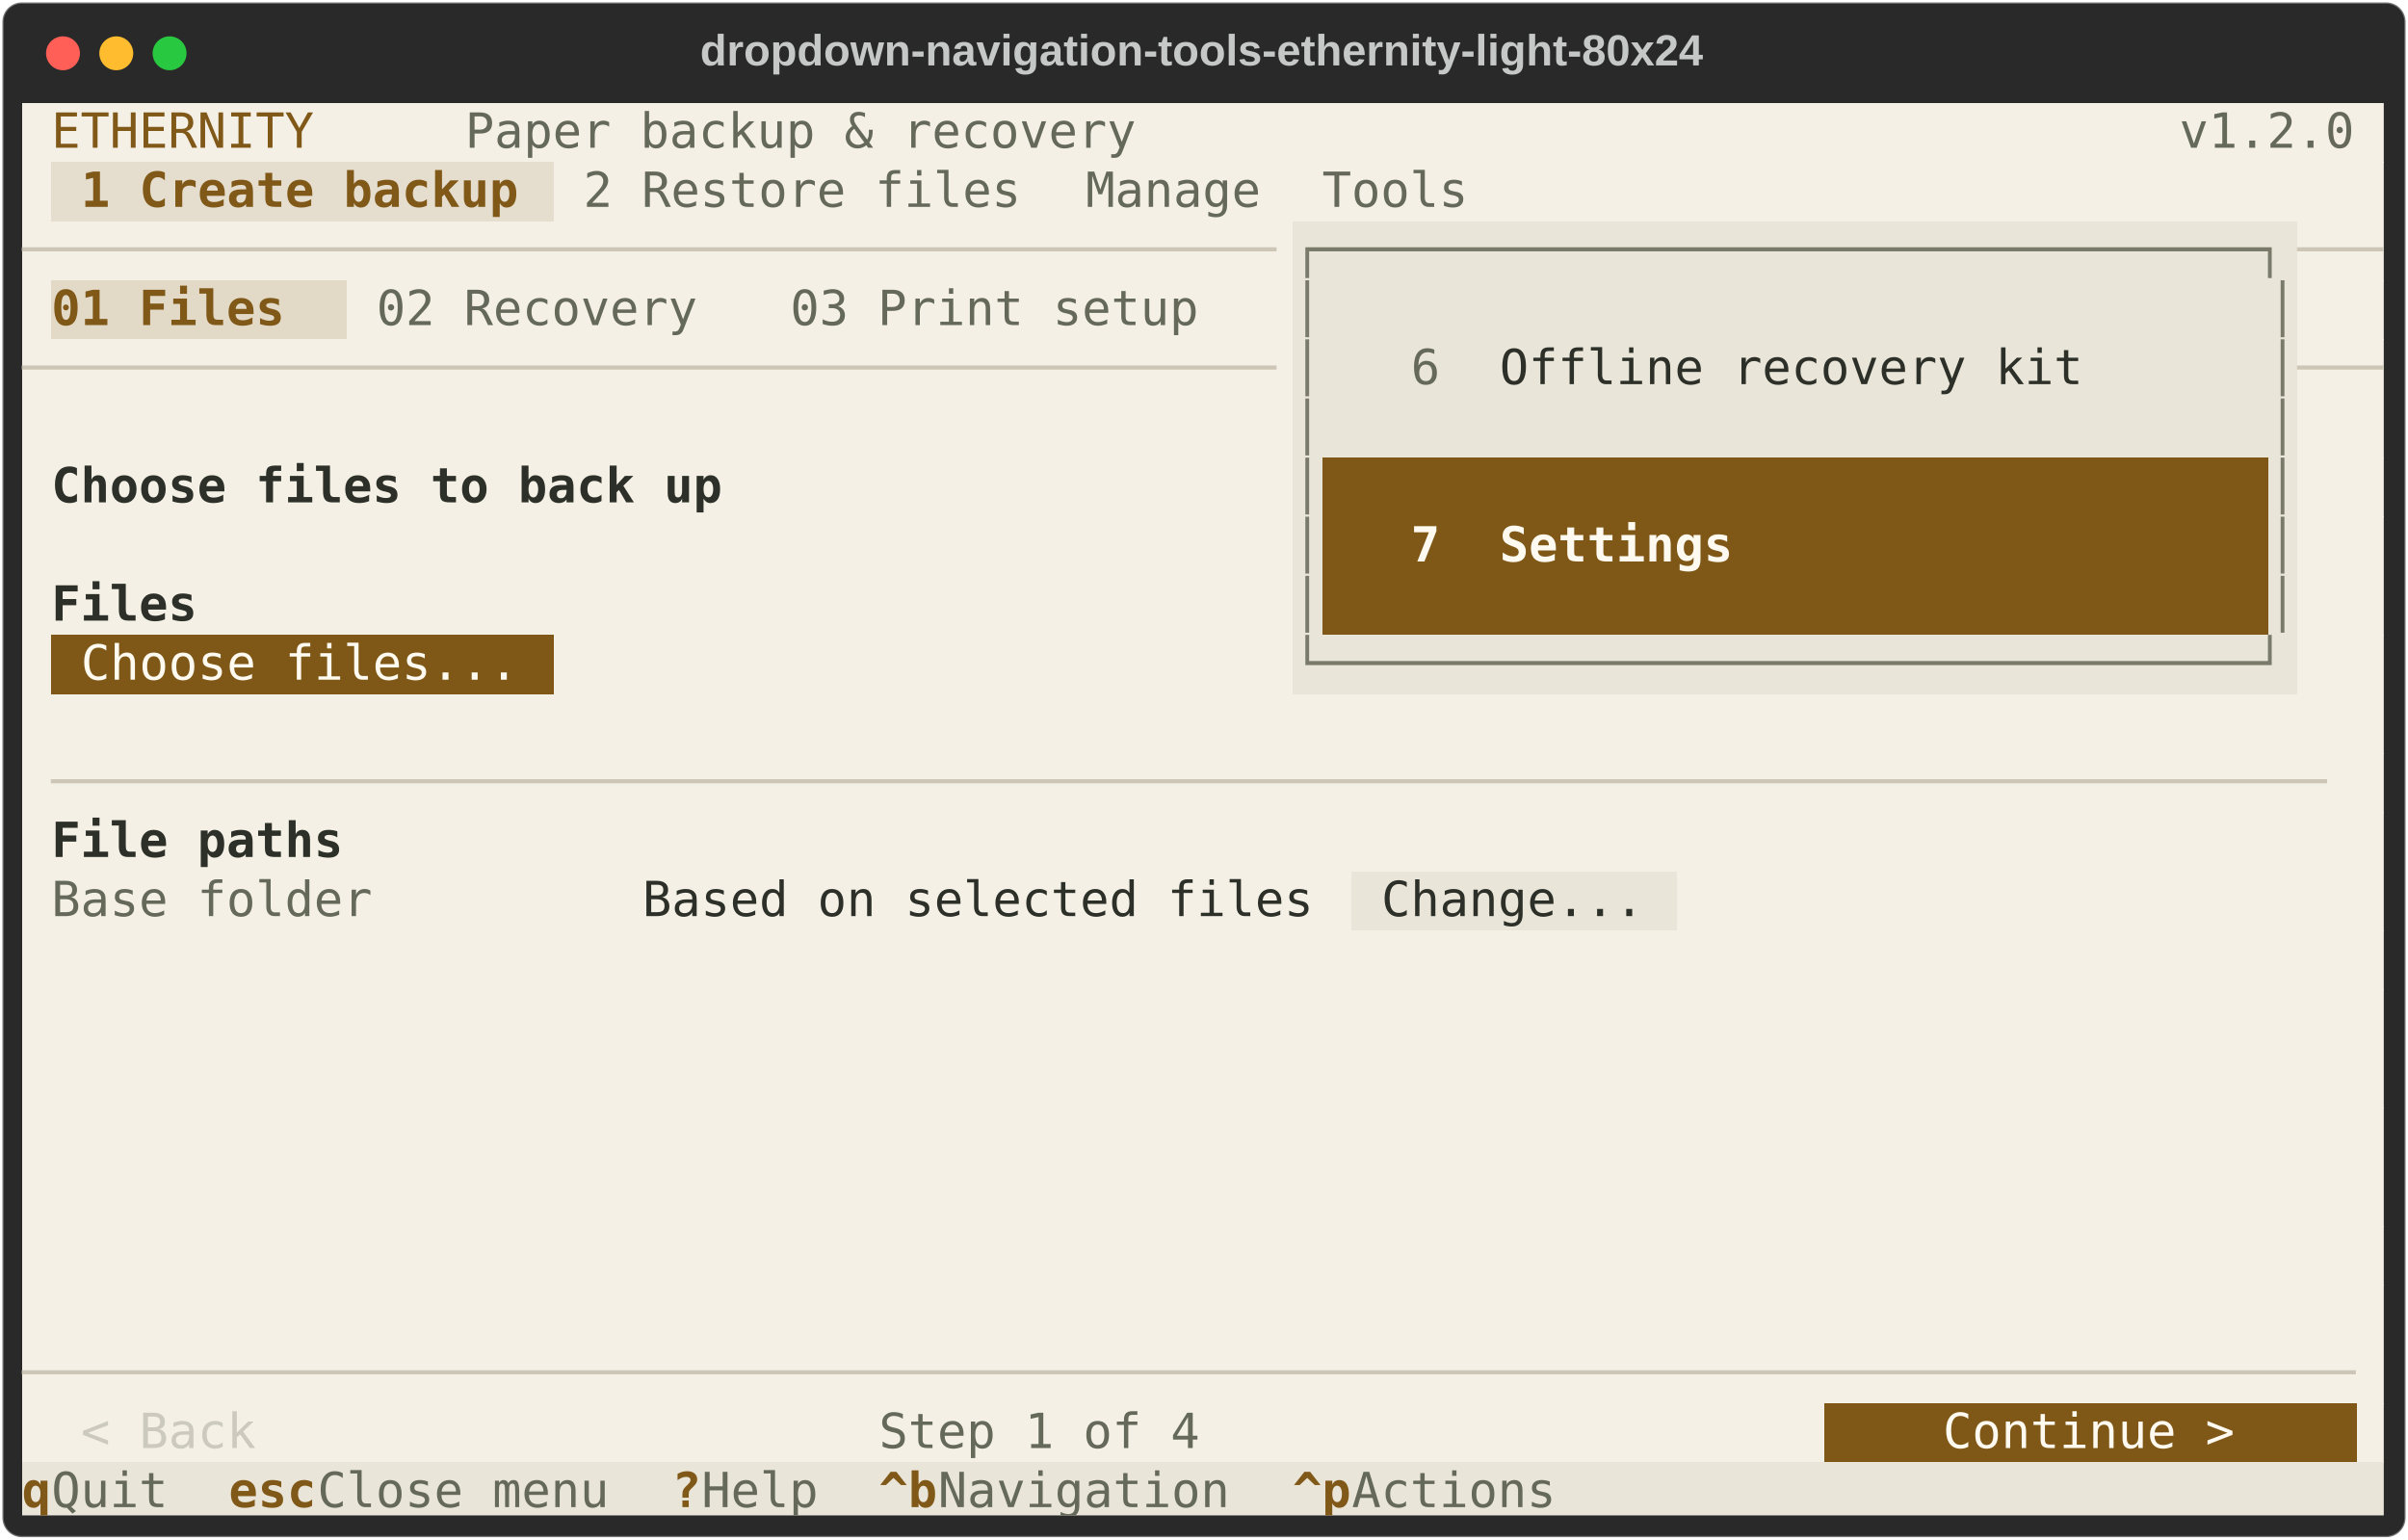
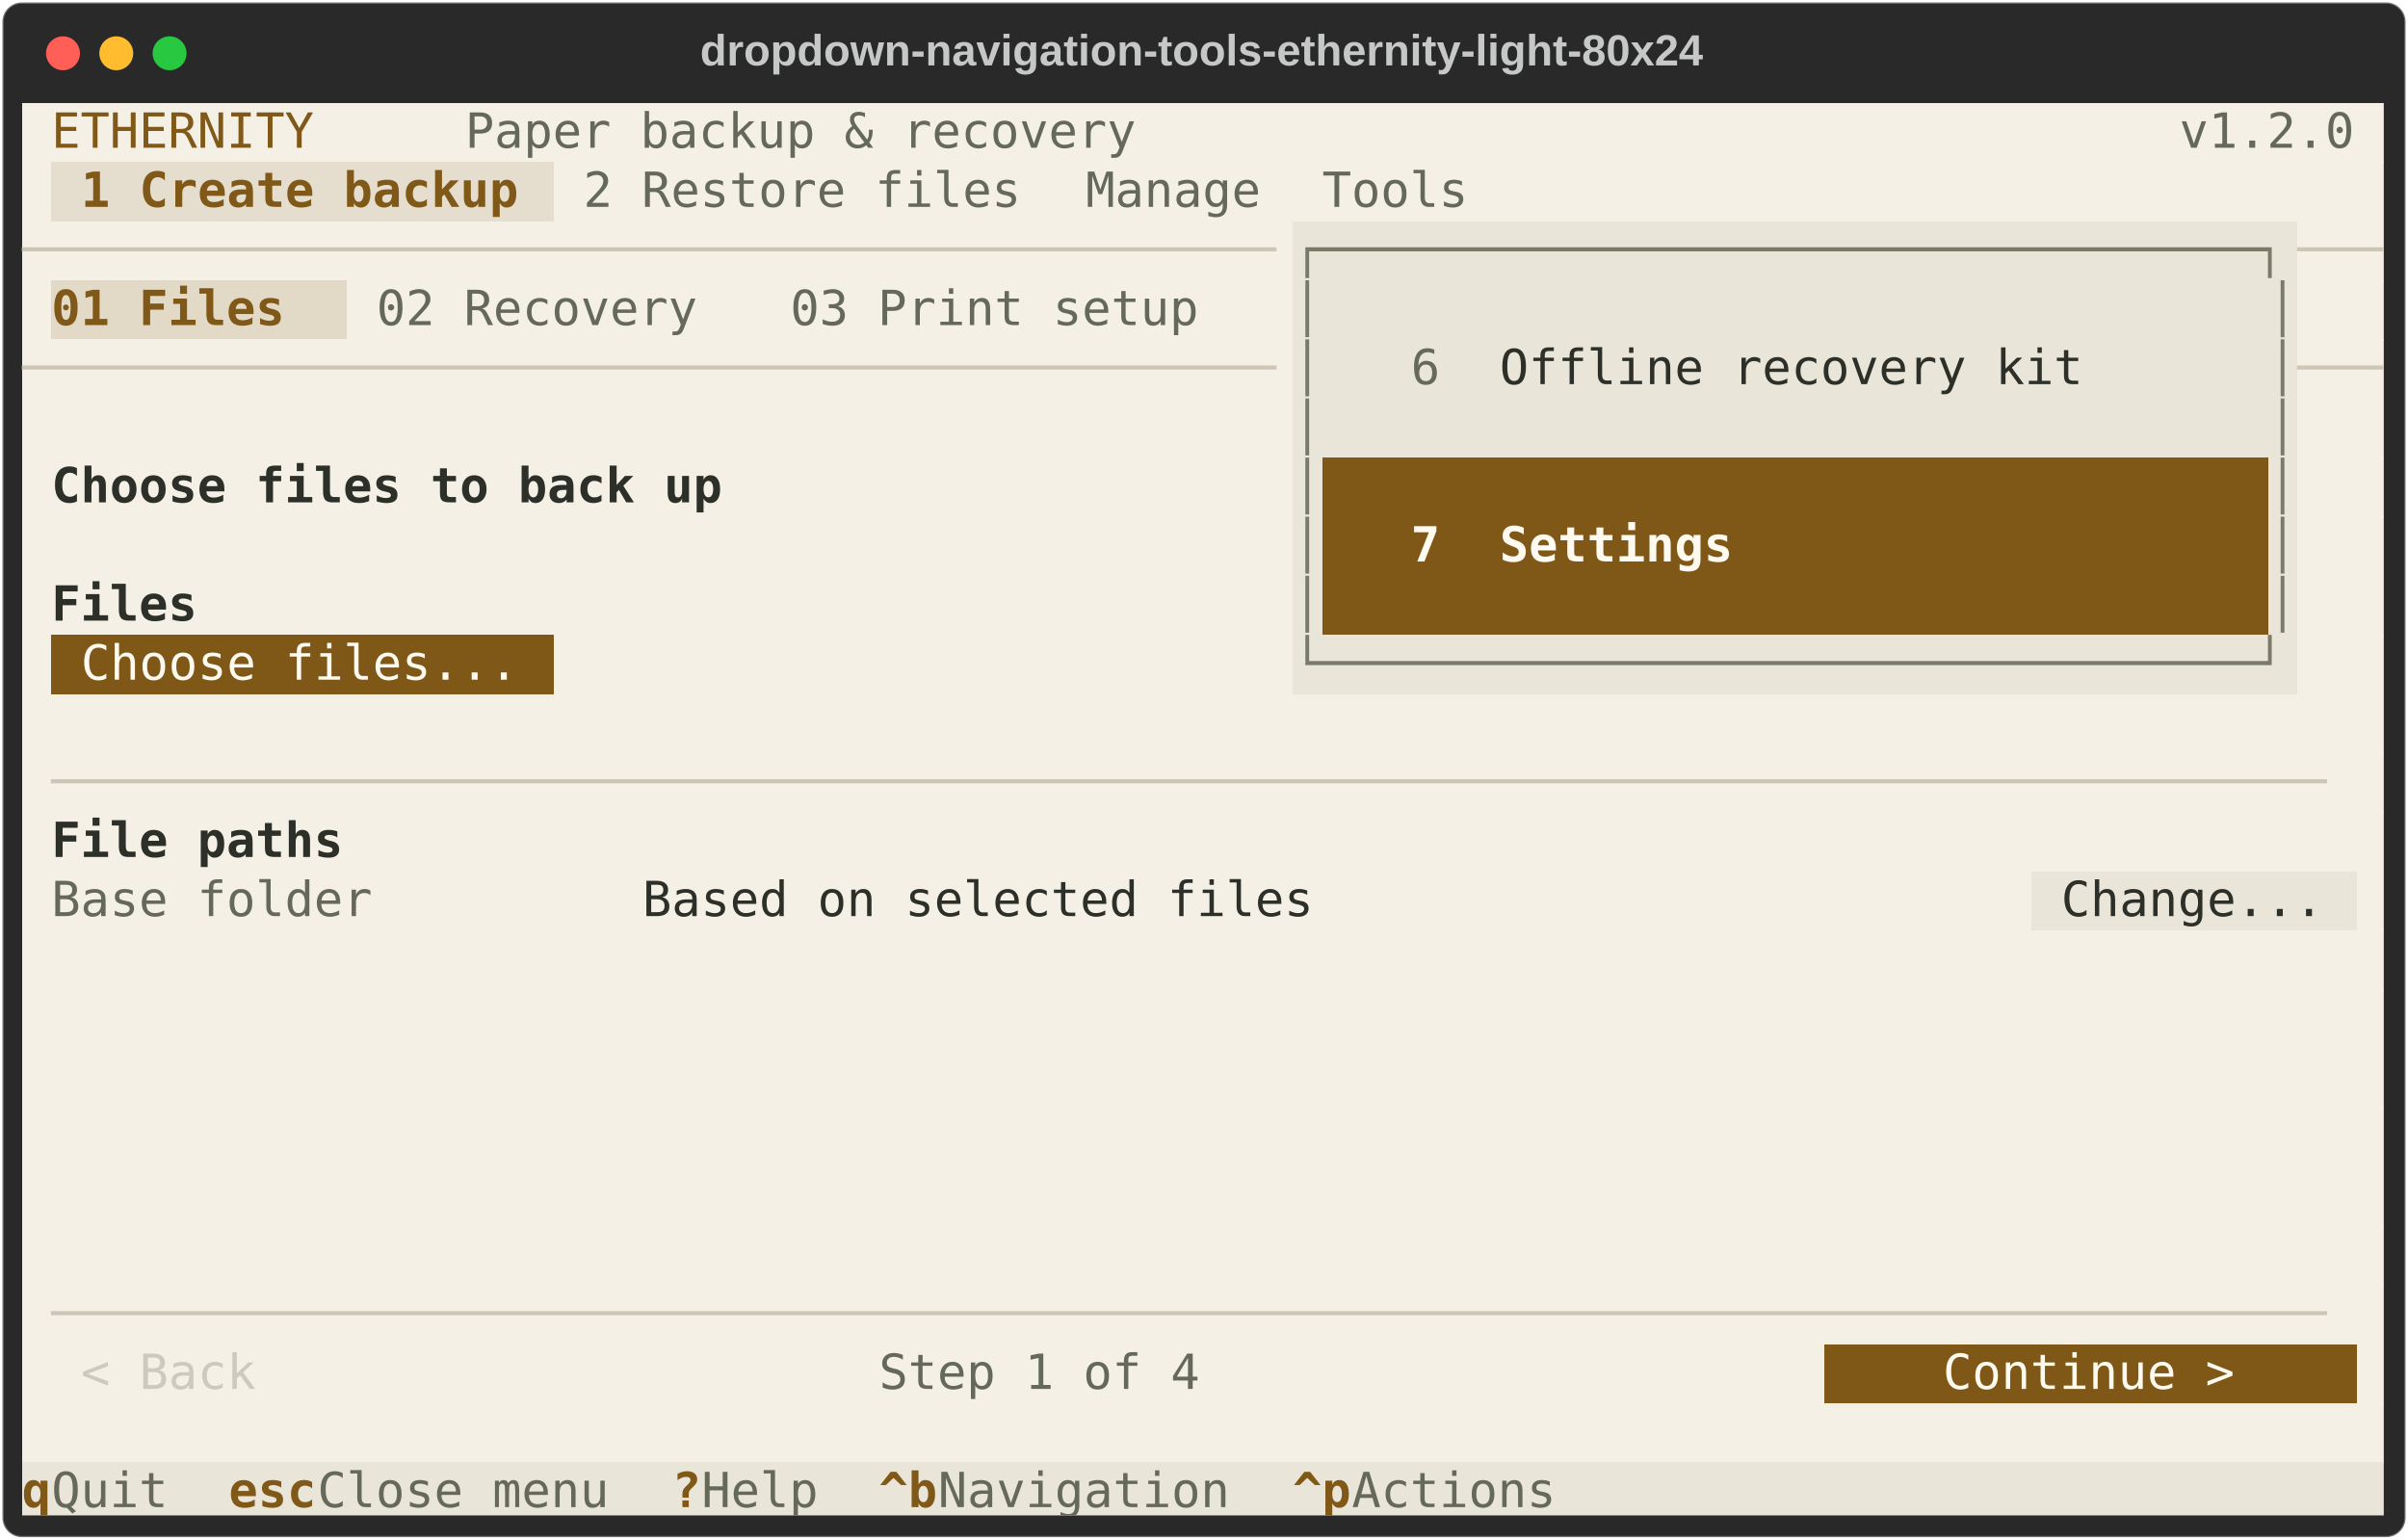
<svg xmlns="http://www.w3.org/2000/svg" class="rich-terminal" viewBox="0 0 994 635.6">
  <style>

    @font-face {
        font-family: "Fira Code";
        src: local("FiraCode-Regular"),
                url("https://cdnjs.cloudflare.com/ajax/libs/firacode/6.2.0/woff2/FiraCode-Regular.woff2") format("woff2"),
                url("https://cdnjs.cloudflare.com/ajax/libs/firacode/6.2.0/woff/FiraCode-Regular.woff") format("woff");
        font-style: normal;
        font-weight: 400;
    }
    @font-face {
        font-family: "Fira Code";
        src: local("FiraCode-Bold"),
                url("https://cdnjs.cloudflare.com/ajax/libs/firacode/6.2.0/woff2/FiraCode-Bold.woff2") format("woff2"),
                url("https://cdnjs.cloudflare.com/ajax/libs/firacode/6.2.0/woff/FiraCode-Bold.woff") format("woff");
        font-style: bold;
        font-weight: 700;
    }

    .terminal-matrix {
        font-family: Fira Code, monospace;
        font-size: 20px;
        line-height: 24.4px;
        font-variant-east-asian: full-width;
    }

    .terminal-title {
        font-size: 18px;
        font-weight: bold;
        font-family: arial;
    }

    .terminal-r1 { fill: #c5c8c6 }
.terminal-r2 { fill: #805818 }
.terminal-r3 { fill: #656959 }
.terminal-r4 { fill: #805818;font-weight: bold }
.terminal-r5 { fill: #cdc6b6 }
.terminal-r6 { fill: #797a69 }
.terminal-r7 { fill: #2c3028 }
.terminal-r8 { fill: #2c3028;font-weight: bold }
.terminal-r9 { fill: #fffaf0;font-weight: bold }
.terminal-r10 { fill: #fffaf0 }
.terminal-r11 { fill: #cccabe }
    </style>
  <defs>
    <clipPath id="terminal-clip-terminal">
      <rect x="0" y="0" width="975.0" height="584.6" />
    </clipPath>
    <clipPath id="terminal-line-0">
      <rect x="0" y="1.5" width="976" height="24.65" />
    </clipPath>
    <clipPath id="terminal-line-1">
      <rect x="0" y="25.9" width="976" height="24.65" />
    </clipPath>
    <clipPath id="terminal-line-2">
      <rect x="0" y="50.3" width="976" height="24.65" />
    </clipPath>
    <clipPath id="terminal-line-3">
      <rect x="0" y="74.7" width="976" height="24.65" />
    </clipPath>
    <clipPath id="terminal-line-4">
      <rect x="0" y="99.1" width="976" height="24.65" />
    </clipPath>
    <clipPath id="terminal-line-5">
      <rect x="0" y="123.5" width="976" height="24.65" />
    </clipPath>
    <clipPath id="terminal-line-6">
      <rect x="0" y="147.9" width="976" height="24.65" />
    </clipPath>
    <clipPath id="terminal-line-7">
      <rect x="0" y="172.3" width="976" height="24.65" />
    </clipPath>
    <clipPath id="terminal-line-8">
      <rect x="0" y="196.7" width="976" height="24.65" />
    </clipPath>
    <clipPath id="terminal-line-9">
      <rect x="0" y="221.1" width="976" height="24.65" />
    </clipPath>
    <clipPath id="terminal-line-10">
      <rect x="0" y="245.5" width="976" height="24.65" />
    </clipPath>
    <clipPath id="terminal-line-11">
      <rect x="0" y="269.9" width="976" height="24.65" />
    </clipPath>
    <clipPath id="terminal-line-12">
      <rect x="0" y="294.3" width="976" height="24.65" />
    </clipPath>
    <clipPath id="terminal-line-13">
      <rect x="0" y="318.7" width="976" height="24.65" />
    </clipPath>
    <clipPath id="terminal-line-14">
      <rect x="0" y="343.1" width="976" height="24.65" />
    </clipPath>
    <clipPath id="terminal-line-15">
      <rect x="0" y="367.5" width="976" height="24.65" />
    </clipPath>
    <clipPath id="terminal-line-16">
      <rect x="0" y="391.9" width="976" height="24.65" />
    </clipPath>
    <clipPath id="terminal-line-17">
      <rect x="0" y="416.3" width="976" height="24.65" />
    </clipPath>
    <clipPath id="terminal-line-18">
      <rect x="0" y="440.7" width="976" height="24.65" />
    </clipPath>
    <clipPath id="terminal-line-19">
      <rect x="0" y="465.1" width="976" height="24.65" />
    </clipPath>
    <clipPath id="terminal-line-20">
      <rect x="0" y="489.5" width="976" height="24.65" />
    </clipPath>
    <clipPath id="terminal-line-21">
      <rect x="0" y="513.9" width="976" height="24.65" />
    </clipPath>
    <clipPath id="terminal-line-22">
      <rect x="0" y="538.3" width="976" height="24.65" />
    </clipPath>
  </defs>
  <rect fill="#292929" stroke="rgba(255,255,255,0.35)" stroke-width="1" x="1" y="1" width="992" height="633.6" rx="8" />
  <text class="terminal-title" fill="#c5c8c6" text-anchor="middle" x="496" y="27">dropdown-navigation-tools-ethernity-light-80x24</text>
  <g transform="translate(26,22)">
    <circle cx="0" cy="0" r="7" fill="#ff5f57" />
    <circle cx="22" cy="0" r="7" fill="#febc2e" />
    <circle cx="44" cy="0" r="7" fill="#28c840" />
  </g>
  <g transform="translate(9, 41)" clip-path="url(#terminal-clip-terminal)">
    <rect fill="#f4f0e6" x="0" y="1.5" width="12.2" height="24.65" shape-rendering="crispEdges" />
    <rect fill="#f4f0e6" x="12.2" y="1.5" width="109.8" height="24.65" shape-rendering="crispEdges" />
    <rect fill="#f4f0e6" x="122" y="1.5" width="61" height="24.65" shape-rendering="crispEdges" />
    <rect fill="#f4f0e6" x="183" y="1.5" width="280.6" height="24.65" shape-rendering="crispEdges" />
    <rect fill="#f4f0e6" x="463.6" y="1.5" width="427" height="24.65" shape-rendering="crispEdges" />
    <rect fill="#f4f0e6" x="890.6" y="1.5" width="73.2" height="24.65" shape-rendering="crispEdges" />
    <rect fill="#f4f0e6" x="963.8" y="1.5" width="12.2" height="24.65" shape-rendering="crispEdges" />
    <rect fill="#f4f0e6" x="0" y="25.9" width="12.2" height="24.65" shape-rendering="crispEdges" />
    <rect fill="#e5ddcd" x="12.2" y="25.9" width="12.2" height="24.65" shape-rendering="crispEdges" />
    <rect fill="#e5ddcd" x="24.4" y="25.9" width="183" height="24.65" shape-rendering="crispEdges" />
    <rect fill="#e5ddcd" x="207.4" y="25.9" width="12.2" height="24.65" shape-rendering="crispEdges" />
    <rect fill="#f4f0e6" x="219.6" y="25.9" width="12.2" height="24.65" shape-rendering="crispEdges" />
    <rect fill="#f4f0e6" x="231.8" y="25.9" width="183" height="24.65" shape-rendering="crispEdges" />
    <rect fill="#f4f0e6" x="414.8" y="25.9" width="24.4" height="24.65" shape-rendering="crispEdges" />
    <rect fill="#f4f0e6" x="439.2" y="25.9" width="73.2" height="24.65" shape-rendering="crispEdges" />
    <rect fill="#f4f0e6" x="512.4" y="25.9" width="24.4" height="24.65" shape-rendering="crispEdges" />
    <rect fill="#f4f0e6" x="536.8" y="25.9" width="61" height="24.65" shape-rendering="crispEdges" />
    <rect fill="#f4f0e6" x="597.8" y="25.9" width="378.2" height="24.65" shape-rendering="crispEdges" />
    <rect fill="#f4f0e6" x="0" y="50.3" width="524.6" height="24.65" shape-rendering="crispEdges" />
    <rect fill="#eae5d9" x="524.6" y="50.3" width="414.8" height="24.65" shape-rendering="crispEdges" />
    <rect fill="#f4f0e6" x="939.4" y="50.3" width="36.6" height="24.65" shape-rendering="crispEdges" />
    <rect fill="#f4f0e6" x="0" y="74.7" width="12.2" height="24.65" shape-rendering="crispEdges" />
    <rect fill="#e2d9c7" x="12.2" y="74.7" width="97.6" height="24.65" shape-rendering="crispEdges" />
    <rect fill="#e2d9c7" x="109.8" y="74.7" width="24.4" height="24.65" shape-rendering="crispEdges" />
    <rect fill="#f4f0e6" x="134.2" y="74.7" width="12.2" height="24.65" shape-rendering="crispEdges" />
    <rect fill="#f4f0e6" x="146.4" y="74.7" width="134.2" height="24.65" shape-rendering="crispEdges" />
    <rect fill="#f4f0e6" x="280.6" y="74.7" width="24.4" height="24.65" shape-rendering="crispEdges" />
    <rect fill="#f4f0e6" x="305" y="74.7" width="12.2" height="24.65" shape-rendering="crispEdges" />
    <rect fill="#f4f0e6" x="317.2" y="74.7" width="170.8" height="24.65" shape-rendering="crispEdges" />
    <rect fill="#f4f0e6" x="488" y="74.7" width="24.4" height="24.65" shape-rendering="crispEdges" />
    <rect fill="#f4f0e6" x="512.4" y="74.7" width="12.2" height="24.65" shape-rendering="crispEdges" />
    <rect fill="#eae5d9" x="524.6" y="74.7" width="12.2" height="24.65" shape-rendering="crispEdges" />
    <rect fill="#eae5d9" x="536.8" y="74.7" width="390.4" height="24.65" shape-rendering="crispEdges" />
    <rect fill="#eae5d9" x="927.2" y="74.7" width="12.2" height="24.65" shape-rendering="crispEdges" />
    <rect fill="#f4f0e6" x="939.4" y="74.7" width="36.6" height="24.65" shape-rendering="crispEdges" />
    <rect fill="#f4f0e6" x="0" y="99.1" width="524.6" height="24.65" shape-rendering="crispEdges" />
    <rect fill="#eae5d9" x="524.6" y="99.1" width="12.2" height="24.65" shape-rendering="crispEdges" />
    <rect fill="#eae5d9" x="536.8" y="99.1" width="12.2" height="24.65" shape-rendering="crispEdges" />
    <rect fill="#eae5d9" x="549" y="99.1" width="0" height="24.65" shape-rendering="crispEdges" />
    <rect fill="#eae5d9" x="549" y="99.1" width="24.4" height="24.65" shape-rendering="crispEdges" />
    <rect fill="#eae5d9" x="573.4" y="99.1" width="12.2" height="24.65" shape-rendering="crispEdges" />
    <rect fill="#eae5d9" x="585.6" y="99.1" width="24.4" height="24.65" shape-rendering="crispEdges" />
    <rect fill="#eae5d9" x="610" y="99.1" width="244" height="24.65" shape-rendering="crispEdges" />
    <rect fill="#eae5d9" x="854" y="99.1" width="24.4" height="24.65" shape-rendering="crispEdges" />
    <rect fill="#eae5d9" x="878.4" y="99.1" width="12.2" height="24.65" shape-rendering="crispEdges" />
    <rect fill="#eae5d9" x="890.6" y="99.1" width="0" height="24.65" shape-rendering="crispEdges" />
    <rect fill="#eae5d9" x="890.6" y="99.1" width="24.4" height="24.65" shape-rendering="crispEdges" />
    <rect fill="#eae5d9" x="915" y="99.1" width="12.2" height="24.65" shape-rendering="crispEdges" />
    <rect fill="#eae5d9" x="927.2" y="99.1" width="12.2" height="24.65" shape-rendering="crispEdges" />
    <rect fill="#f4f0e6" x="939.4" y="99.1" width="36.6" height="24.65" shape-rendering="crispEdges" />
    <rect fill="#f4f0e6" x="0" y="123.5" width="524.6" height="24.65" shape-rendering="crispEdges" />
    <rect fill="#eae5d9" x="524.6" y="123.5" width="12.2" height="24.65" shape-rendering="crispEdges" />
    <rect fill="#eae5d9" x="536.8" y="123.5" width="390.4" height="24.65" shape-rendering="crispEdges" />
    <rect fill="#eae5d9" x="927.2" y="123.5" width="12.2" height="24.65" shape-rendering="crispEdges" />
    <rect fill="#f4f0e6" x="939.4" y="123.5" width="36.6" height="24.65" shape-rendering="crispEdges" />
    <rect fill="#f4f0e6" x="0" y="147.9" width="12.2" height="24.65" shape-rendering="crispEdges" />
    <rect fill="#f4f0e6" x="12.2" y="147.9" width="280.6" height="24.65" shape-rendering="crispEdges" />
    <rect fill="#f4f0e6" x="292.8" y="147.9" width="231.8" height="24.65" shape-rendering="crispEdges" />
    <rect fill="#eae5d9" x="524.6" y="147.9" width="12.2" height="24.65" shape-rendering="crispEdges" />
    <rect fill="#7f5818" x="536.8" y="147.9" width="390.4" height="24.65" shape-rendering="crispEdges" />
    <rect fill="#eae5d9" x="927.2" y="147.9" width="12.2" height="24.65" shape-rendering="crispEdges" />
    <rect fill="#f4f0e6" x="939.4" y="147.9" width="36.6" height="24.65" shape-rendering="crispEdges" />
    <rect fill="#f4f0e6" x="0" y="172.3" width="524.6" height="24.65" shape-rendering="crispEdges" />
    <rect fill="#eae5d9" x="524.6" y="172.3" width="12.2" height="24.65" shape-rendering="crispEdges" />
    <rect fill="#7f5818" x="536.8" y="172.3" width="12.2" height="24.65" shape-rendering="crispEdges" />
    <rect fill="#7f5818" x="549" y="172.3" width="0" height="24.65" shape-rendering="crispEdges" />
    <rect fill="#7f5818" x="549" y="172.3" width="24.4" height="24.65" shape-rendering="crispEdges" />
    <rect fill="#7f5818" x="573.4" y="172.3" width="12.2" height="24.65" shape-rendering="crispEdges" />
    <rect fill="#7f5818" x="585.6" y="172.3" width="24.4" height="24.65" shape-rendering="crispEdges" />
    <rect fill="#7f5818" x="610" y="172.3" width="97.6" height="24.65" shape-rendering="crispEdges" />
    <rect fill="#7f5818" x="707.6" y="172.3" width="183" height="24.65" shape-rendering="crispEdges" />
    <rect fill="#7f5818" x="890.6" y="172.3" width="0" height="24.65" shape-rendering="crispEdges" />
    <rect fill="#7f5818" x="890.6" y="172.3" width="24.4" height="24.65" shape-rendering="crispEdges" />
    <rect fill="#7f5818" x="915" y="172.3" width="12.2" height="24.65" shape-rendering="crispEdges" />
    <rect fill="#eae5d9" x="927.2" y="172.3" width="12.2" height="24.65" shape-rendering="crispEdges" />
    <rect fill="#f4f0e6" x="939.4" y="172.3" width="36.6" height="24.65" shape-rendering="crispEdges" />
    <rect fill="#f4f0e6" x="0" y="196.7" width="12.2" height="24.65" shape-rendering="crispEdges" />
    <rect fill="#f4f0e6" x="12.2" y="196.7" width="61" height="24.65" shape-rendering="crispEdges" />
    <rect fill="#f4f0e6" x="73.2" y="196.7" width="451.4" height="24.65" shape-rendering="crispEdges" />
    <rect fill="#eae5d9" x="524.6" y="196.7" width="12.2" height="24.65" shape-rendering="crispEdges" />
    <rect fill="#7f5818" x="536.8" y="196.7" width="390.4" height="24.65" shape-rendering="crispEdges" />
    <rect fill="#eae5d9" x="927.2" y="196.7" width="12.2" height="24.65" shape-rendering="crispEdges" />
    <rect fill="#f4f0e6" x="939.4" y="196.7" width="36.6" height="24.65" shape-rendering="crispEdges" />
    <rect fill="#f4f0e6" x="0" y="221.1" width="12.2" height="24.65" shape-rendering="crispEdges" />
    <rect fill="#7f5818" x="12.2" y="221.1" width="12.2" height="24.65" shape-rendering="crispEdges" />
    <rect fill="#7f5818" x="24.4" y="221.1" width="183" height="24.65" shape-rendering="crispEdges" />
    <rect fill="#7f5818" x="207.4" y="221.1" width="12.2" height="24.65" shape-rendering="crispEdges" />
    <rect fill="#f4f0e6" x="219.6" y="221.1" width="0" height="24.65" shape-rendering="crispEdges" />
    <rect fill="#f4f0e6" x="219.6" y="221.1" width="305" height="24.65" shape-rendering="crispEdges" />
    <rect fill="#eae5d9" x="524.6" y="221.1" width="414.8" height="24.65" shape-rendering="crispEdges" />
    <rect fill="#f4f0e6" x="939.4" y="221.1" width="36.6" height="24.65" shape-rendering="crispEdges" />
    <rect fill="#f4f0e6" x="0" y="245.5" width="976" height="24.65" shape-rendering="crispEdges" />
    <rect fill="#f4f0e6" x="0" y="269.9" width="12.2" height="24.65" shape-rendering="crispEdges" />
    <rect fill="#f4f0e6" x="12.2" y="269.9" width="951.6" height="24.65" shape-rendering="crispEdges" />
    <rect fill="#f4f0e6" x="963.8" y="269.9" width="12.2" height="24.65" shape-rendering="crispEdges" />
    <rect fill="#f4f0e6" x="0" y="294.3" width="12.2" height="24.65" shape-rendering="crispEdges" />
    <rect fill="#f4f0e6" x="12.2" y="294.3" width="122" height="24.65" shape-rendering="crispEdges" />
    <rect fill="#f4f0e6" x="134.2" y="294.3" width="841.8" height="24.65" shape-rendering="crispEdges" />
    <rect fill="#f4f0e6" x="0" y="318.7" width="12.2" height="24.65" shape-rendering="crispEdges" />
    <rect fill="#f4f0e6" x="12.2" y="318.7" width="134.2" height="24.65" shape-rendering="crispEdges" />
    <rect fill="#f4f0e6" x="146.4" y="318.7" width="85.4" height="24.65" shape-rendering="crispEdges" />
    <rect fill="#f4f0e6" x="231.8" y="318.7" width="24.4" height="24.65" shape-rendering="crispEdges" />
    <rect fill="#f4f0e6" x="256.2" y="318.7" width="280.6" height="24.65" shape-rendering="crispEdges" />
-     <rect fill="#f4f0e6" x="536.8" y="318.7" width="12.2" height="24.65" shape-rendering="crispEdges" />
-     <rect fill="#eae5d9" x="549" y="318.7" width="12.2" height="24.65" shape-rendering="crispEdges" />
-     <rect fill="#eae5d9" x="561.2" y="318.7" width="109.8" height="24.65" shape-rendering="crispEdges" />
-     <rect fill="#eae5d9" x="671" y="318.7" width="12.2" height="24.65" shape-rendering="crispEdges" />
-     <rect fill="#f4f0e6" x="683.2" y="318.7" width="292.8" height="24.65" shape-rendering="crispEdges" />
+     <rect fill="#f4f0e6" x="536.8" y="318.7" width="280.6" height="24.65" shape-rendering="crispEdges" />
+     <rect fill="#f4f0e6" x="817.4" y="318.7" width="12.2" height="24.65" shape-rendering="crispEdges" />
+     <rect fill="#eae5d9" x="829.6" y="318.7" width="12.2" height="24.65" shape-rendering="crispEdges" />
+     <rect fill="#eae5d9" x="841.8" y="318.7" width="109.8" height="24.65" shape-rendering="crispEdges" />
+     <rect fill="#eae5d9" x="951.6" y="318.7" width="12.2" height="24.65" shape-rendering="crispEdges" />
+     <rect fill="#f4f0e6" x="963.8" y="318.7" width="12.2" height="24.65" shape-rendering="crispEdges" />
    <rect fill="#f4f0e6" x="0" y="343.1" width="976" height="24.65" shape-rendering="crispEdges" />
    <rect fill="#f4f0e6" x="0" y="367.5" width="976" height="24.65" shape-rendering="crispEdges" />
    <rect fill="#f4f0e6" x="0" y="391.9" width="976" height="24.65" shape-rendering="crispEdges" />
    <rect fill="#f4f0e6" x="0" y="416.3" width="976" height="24.65" shape-rendering="crispEdges" />
    <rect fill="#f4f0e6" x="0" y="440.7" width="976" height="24.65" shape-rendering="crispEdges" />
    <rect fill="#f4f0e6" x="0" y="465.1" width="976" height="24.65" shape-rendering="crispEdges" />
-     <rect fill="#f4f0e6" x="0" y="489.5" width="976" height="24.65" shape-rendering="crispEdges" />
-     <rect fill="#f4f0e6" x="0" y="513.9" width="976" height="24.65" shape-rendering="crispEdges" />
-     <rect fill="#f4f0e6" x="0" y="538.3" width="24.4" height="24.65" shape-rendering="crispEdges" />
-     <rect fill="#f4f0e6" x="24.4" y="538.3" width="73.2" height="24.65" shape-rendering="crispEdges" />
-     <rect fill="#f4f0e6" x="97.6" y="538.3" width="12.2" height="24.65" shape-rendering="crispEdges" />
-     <rect fill="#f4f0e6" x="109.8" y="538.3" width="0" height="24.65" shape-rendering="crispEdges" />
-     <rect fill="#f4f0e6" x="109.8" y="538.3" width="244" height="24.65" shape-rendering="crispEdges" />
-     <rect fill="#f4f0e6" x="353.8" y="538.3" width="134.2" height="24.65" shape-rendering="crispEdges" />
-     <rect fill="#f4f0e6" x="488" y="538.3" width="0" height="24.65" shape-rendering="crispEdges" />
-     <rect fill="#f4f0e6" x="488" y="538.3" width="256.2" height="24.65" shape-rendering="crispEdges" />
-     <rect fill="#7f5818" x="744.2" y="538.3" width="48.8" height="24.65" shape-rendering="crispEdges" />
-     <rect fill="#7f5818" x="793" y="538.3" width="122" height="24.65" shape-rendering="crispEdges" />
-     <rect fill="#7f5818" x="915" y="538.3" width="48.8" height="24.65" shape-rendering="crispEdges" />
-     <rect fill="#f4f0e6" x="963.8" y="538.3" width="12.2" height="24.65" shape-rendering="crispEdges" />
+     <rect fill="#f4f0e6" x="0" y="489.5" width="12.2" height="24.65" shape-rendering="crispEdges" />
+     <rect fill="#f4f0e6" x="12.2" y="489.5" width="951.6" height="24.65" shape-rendering="crispEdges" />
+     <rect fill="#f4f0e6" x="963.8" y="489.5" width="12.2" height="24.65" shape-rendering="crispEdges" />
+     <rect fill="#f4f0e6" x="0" y="513.9" width="24.4" height="24.65" shape-rendering="crispEdges" />
+     <rect fill="#f4f0e6" x="24.4" y="513.9" width="73.2" height="24.65" shape-rendering="crispEdges" />
+     <rect fill="#f4f0e6" x="97.6" y="513.9" width="12.2" height="24.65" shape-rendering="crispEdges" />
+     <rect fill="#f4f0e6" x="109.8" y="513.9" width="0" height="24.65" shape-rendering="crispEdges" />
+     <rect fill="#f4f0e6" x="109.8" y="513.9" width="244" height="24.65" shape-rendering="crispEdges" />
+     <rect fill="#f4f0e6" x="353.8" y="513.9" width="134.2" height="24.65" shape-rendering="crispEdges" />
+     <rect fill="#f4f0e6" x="488" y="513.9" width="0" height="24.65" shape-rendering="crispEdges" />
+     <rect fill="#f4f0e6" x="488" y="513.9" width="256.2" height="24.65" shape-rendering="crispEdges" />
+     <rect fill="#7f5818" x="744.2" y="513.9" width="48.8" height="24.65" shape-rendering="crispEdges" />
+     <rect fill="#7f5818" x="793" y="513.9" width="122" height="24.65" shape-rendering="crispEdges" />
+     <rect fill="#7f5818" x="915" y="513.9" width="48.8" height="24.65" shape-rendering="crispEdges" />
+     <rect fill="#f4f0e6" x="963.8" y="513.9" width="12.2" height="24.65" shape-rendering="crispEdges" />
+     <rect fill="#f4f0e6" x="0" y="538.3" width="976" height="24.65" shape-rendering="crispEdges" />
    <rect fill="#eae5d9" x="0" y="562.7" width="12.2" height="24.65" shape-rendering="crispEdges" />
    <rect fill="#eae5d9" x="12.2" y="562.7" width="61" height="24.65" shape-rendering="crispEdges" />
    <rect fill="#eae5d9" x="73.2" y="562.7" width="12.2" height="24.65" shape-rendering="crispEdges" />
    <rect fill="#eae5d9" x="85.4" y="562.7" width="36.6" height="24.65" shape-rendering="crispEdges" />
    <rect fill="#eae5d9" x="122" y="562.7" width="134.2" height="24.65" shape-rendering="crispEdges" />
    <rect fill="#eae5d9" x="256.2" y="562.7" width="12.2" height="24.65" shape-rendering="crispEdges" />
    <rect fill="#eae5d9" x="268.4" y="562.7" width="12.2" height="24.65" shape-rendering="crispEdges" />
    <rect fill="#eae5d9" x="280.6" y="562.7" width="61" height="24.65" shape-rendering="crispEdges" />
    <rect fill="#eae5d9" x="341.6" y="562.7" width="12.2" height="24.65" shape-rendering="crispEdges" />
    <rect fill="#eae5d9" x="353.8" y="562.7" width="24.4" height="24.65" shape-rendering="crispEdges" />
    <rect fill="#eae5d9" x="378.2" y="562.7" width="134.2" height="24.65" shape-rendering="crispEdges" />
    <rect fill="#eae5d9" x="512.4" y="562.7" width="12.2" height="24.65" shape-rendering="crispEdges" />
    <rect fill="#eae5d9" x="524.6" y="562.7" width="24.4" height="24.65" shape-rendering="crispEdges" />
    <rect fill="#eae5d9" x="549" y="562.7" width="97.6" height="24.65" shape-rendering="crispEdges" />
    <rect fill="#eae5d9" x="646.6" y="562.7" width="329.4" height="24.65" shape-rendering="crispEdges" />
    <g class="terminal-matrix">
      <text class="terminal-r2" x="12.2" y="20" textLength="109.8" clip-path="url(#terminal-line-0)">ETHERNITY</text>
      <text class="terminal-r3" x="183" y="20" textLength="280.6" clip-path="url(#terminal-line-0)">Paper backup &amp; recovery</text>
      <text class="terminal-r3" x="890.6" y="20" textLength="73.2" clip-path="url(#terminal-line-0)">v1.2.0</text>
      <text class="terminal-r1" x="976" y="20" textLength="12.2" clip-path="url(#terminal-line-0)">
</text>
      <text class="terminal-r4" x="24.4" y="44.4" textLength="183" clip-path="url(#terminal-line-1)">1 Create backup</text>
      <text class="terminal-r3" x="231.8" y="44.4" textLength="183" clip-path="url(#terminal-line-1)">2 Restore files</text>
      <text class="terminal-r3" x="439.2" y="44.4" textLength="73.2" clip-path="url(#terminal-line-1)">Manage</text>
      <text class="terminal-r3" x="536.8" y="44.4" textLength="61" clip-path="url(#terminal-line-1)">Tools</text>
      <text class="terminal-r1" x="976" y="44.4" textLength="12.2" clip-path="url(#terminal-line-1)">
</text>
      <text class="terminal-r5" x="0" y="68.8" textLength="524.6" clip-path="url(#terminal-line-2)">───────────────────────────────────────────</text>
      <text class="terminal-r6" x="524.6" y="68.8" textLength="414.8" clip-path="url(#terminal-line-2)">┌────────────────────────────────┐</text>
      <text class="terminal-r5" x="939.4" y="68.8" textLength="36.6" clip-path="url(#terminal-line-2)">───</text>
      <text class="terminal-r1" x="976" y="68.8" textLength="12.2" clip-path="url(#terminal-line-2)">
</text>
      <text class="terminal-r4" x="12.2" y="93.2" textLength="97.6" clip-path="url(#terminal-line-3)">01 Files</text>
      <text class="terminal-r3" x="146.4" y="93.2" textLength="134.2" clip-path="url(#terminal-line-3)">02 Recovery</text>
      <text class="terminal-r3" x="317.2" y="93.2" textLength="170.8" clip-path="url(#terminal-line-3)">03 Print setup</text>
      <text class="terminal-r6" x="524.6" y="93.2" textLength="12.2" clip-path="url(#terminal-line-3)">│</text>
      <text class="terminal-r6" x="927.2" y="93.2" textLength="12.2" clip-path="url(#terminal-line-3)">│</text>
      <text class="terminal-r1" x="976" y="93.2" textLength="12.2" clip-path="url(#terminal-line-3)">
</text>
      <text class="terminal-r5" x="0" y="117.6" textLength="524.6" clip-path="url(#terminal-line-4)">───────────────────────────────────────────</text>
      <text class="terminal-r6" x="524.6" y="117.6" textLength="12.2" clip-path="url(#terminal-line-4)">│</text>
      <text class="terminal-r3" x="573.4" y="117.6" textLength="12.2" clip-path="url(#terminal-line-4)">6</text>
      <text class="terminal-r7" x="610" y="117.6" textLength="244" clip-path="url(#terminal-line-4)">Offline recovery kit</text>
      <text class="terminal-r6" x="927.2" y="117.6" textLength="12.2" clip-path="url(#terminal-line-4)">│</text>
      <text class="terminal-r5" x="939.4" y="117.6" textLength="36.6" clip-path="url(#terminal-line-4)">───</text>
      <text class="terminal-r1" x="976" y="117.6" textLength="12.2" clip-path="url(#terminal-line-4)">
</text>
      <text class="terminal-r6" x="524.6" y="142" textLength="12.2" clip-path="url(#terminal-line-5)">│</text>
      <text class="terminal-r6" x="927.2" y="142" textLength="12.2" clip-path="url(#terminal-line-5)">│</text>
      <text class="terminal-r1" x="976" y="142" textLength="12.2" clip-path="url(#terminal-line-5)">
</text>
      <text class="terminal-r8" x="12.2" y="166.4" textLength="280.6" clip-path="url(#terminal-line-6)">Choose files to back up</text>
      <text class="terminal-r6" x="524.6" y="166.4" textLength="12.2" clip-path="url(#terminal-line-6)">│</text>
      <text class="terminal-r6" x="927.2" y="166.4" textLength="12.2" clip-path="url(#terminal-line-6)">│</text>
      <text class="terminal-r1" x="976" y="166.4" textLength="12.2" clip-path="url(#terminal-line-6)">
</text>
      <text class="terminal-r6" x="524.6" y="190.8" textLength="12.2" clip-path="url(#terminal-line-7)">│</text>
      <text class="terminal-r9" x="573.4" y="190.8" textLength="12.2" clip-path="url(#terminal-line-7)">7</text>
      <text class="terminal-r9" x="610" y="190.8" textLength="97.6" clip-path="url(#terminal-line-7)">Settings</text>
      <text class="terminal-r6" x="927.2" y="190.8" textLength="12.2" clip-path="url(#terminal-line-7)">│</text>
      <text class="terminal-r1" x="976" y="190.8" textLength="12.2" clip-path="url(#terminal-line-7)">
</text>
      <text class="terminal-r8" x="12.2" y="215.2" textLength="61" clip-path="url(#terminal-line-8)">Files</text>
      <text class="terminal-r6" x="524.6" y="215.2" textLength="12.2" clip-path="url(#terminal-line-8)">│</text>
      <text class="terminal-r6" x="927.2" y="215.2" textLength="12.2" clip-path="url(#terminal-line-8)">│</text>
      <text class="terminal-r1" x="976" y="215.2" textLength="12.2" clip-path="url(#terminal-line-8)">
</text>
      <text class="terminal-r10" x="24.4" y="239.6" textLength="183" clip-path="url(#terminal-line-9)">Choose files...</text>
      <text class="terminal-r6" x="524.6" y="239.6" textLength="414.8" clip-path="url(#terminal-line-9)">└────────────────────────────────┘</text>
      <text class="terminal-r1" x="976" y="239.6" textLength="12.2" clip-path="url(#terminal-line-9)">
</text>
      <text class="terminal-r1" x="976" y="264" textLength="12.2" clip-path="url(#terminal-line-10)">
</text>
      <text class="terminal-r5" x="12.2" y="288.4" textLength="951.6" clip-path="url(#terminal-line-11)">──────────────────────────────────────────────────────────────────────────────</text>
      <text class="terminal-r1" x="976" y="288.4" textLength="12.2" clip-path="url(#terminal-line-11)">
</text>
      <text class="terminal-r8" x="12.2" y="312.8" textLength="122" clip-path="url(#terminal-line-12)">File paths</text>
      <text class="terminal-r1" x="976" y="312.8" textLength="12.2" clip-path="url(#terminal-line-12)">
</text>
      <text class="terminal-r3" x="12.2" y="337.2" textLength="134.2" clip-path="url(#terminal-line-13)">Base folder</text>
      <text class="terminal-r7" x="256.2" y="337.2" textLength="280.6" clip-path="url(#terminal-line-13)">Based on selected files</text>
-       <text class="terminal-r7" x="561.2" y="337.2" textLength="109.8" clip-path="url(#terminal-line-13)">Change...</text>
+       <text class="terminal-r7" x="841.8" y="337.2" textLength="109.8" clip-path="url(#terminal-line-13)">Change...</text>
      <text class="terminal-r1" x="976" y="337.2" textLength="12.2" clip-path="url(#terminal-line-13)">
</text>
      <text class="terminal-r1" x="976" y="361.6" textLength="12.2" clip-path="url(#terminal-line-14)">
</text>
      <text class="terminal-r1" x="976" y="386" textLength="12.2" clip-path="url(#terminal-line-15)">
</text>
      <text class="terminal-r1" x="976" y="410.4" textLength="12.2" clip-path="url(#terminal-line-16)">
</text>
      <text class="terminal-r1" x="976" y="434.8" textLength="12.2" clip-path="url(#terminal-line-17)">
</text>
      <text class="terminal-r1" x="976" y="459.2" textLength="12.2" clip-path="url(#terminal-line-18)">
</text>
      <text class="terminal-r1" x="976" y="483.6" textLength="12.2" clip-path="url(#terminal-line-19)">
</text>
+       <text class="terminal-r5" x="12.2" y="508" textLength="951.6" clip-path="url(#terminal-line-20)">──────────────────────────────────────────────────────────────────────────────</text>
      <text class="terminal-r1" x="976" y="508" textLength="12.2" clip-path="url(#terminal-line-20)">
</text>
-       <text class="terminal-r5" x="0" y="532.4" textLength="976" clip-path="url(#terminal-line-21)">────────────────────────────────────────────────────────────────────────────────</text>
+       <text class="terminal-r11" x="24.4" y="532.4" textLength="73.2" clip-path="url(#terminal-line-21)">&lt; Back</text>
+       <text class="terminal-r3" x="353.8" y="532.4" textLength="134.2" clip-path="url(#terminal-line-21)">Step 1 of 4</text>
+       <text class="terminal-r10" x="793" y="532.4" textLength="122" clip-path="url(#terminal-line-21)">Continue &gt;</text>
      <text class="terminal-r1" x="976" y="532.4" textLength="12.2" clip-path="url(#terminal-line-21)">
</text>
-       <text class="terminal-r11" x="24.4" y="556.8" textLength="73.2" clip-path="url(#terminal-line-22)">&lt; Back</text>
-       <text class="terminal-r3" x="353.8" y="556.8" textLength="134.2" clip-path="url(#terminal-line-22)">Step 1 of 4</text>
-       <text class="terminal-r10" x="793" y="556.8" textLength="122" clip-path="url(#terminal-line-22)">Continue &gt;</text>
      <text class="terminal-r1" x="976" y="556.8" textLength="12.2" clip-path="url(#terminal-line-22)">
</text>
      <text class="terminal-r4" x="0" y="581.2" textLength="12.2" clip-path="url(#terminal-line-23)">q</text>
      <text class="terminal-r3" x="12.2" y="581.2" textLength="61" clip-path="url(#terminal-line-23)"> Quit</text>
      <text class="terminal-r4" x="85.4" y="581.2" textLength="36.6" clip-path="url(#terminal-line-23)">esc</text>
      <text class="terminal-r3" x="122" y="581.2" textLength="134.2" clip-path="url(#terminal-line-23)"> Close menu</text>
      <text class="terminal-r4" x="268.4" y="581.2" textLength="12.2" clip-path="url(#terminal-line-23)">?</text>
      <text class="terminal-r3" x="280.6" y="581.2" textLength="61" clip-path="url(#terminal-line-23)"> Help</text>
      <text class="terminal-r4" x="353.8" y="581.2" textLength="24.4" clip-path="url(#terminal-line-23)">^b</text>
      <text class="terminal-r3" x="378.2" y="581.2" textLength="134.2" clip-path="url(#terminal-line-23)"> Navigation</text>
      <text class="terminal-r4" x="524.6" y="581.2" textLength="24.4" clip-path="url(#terminal-line-23)">^p</text>
      <text class="terminal-r3" x="549" y="581.2" textLength="97.6" clip-path="url(#terminal-line-23)"> Actions</text>
    </g>
  </g>
</svg>
